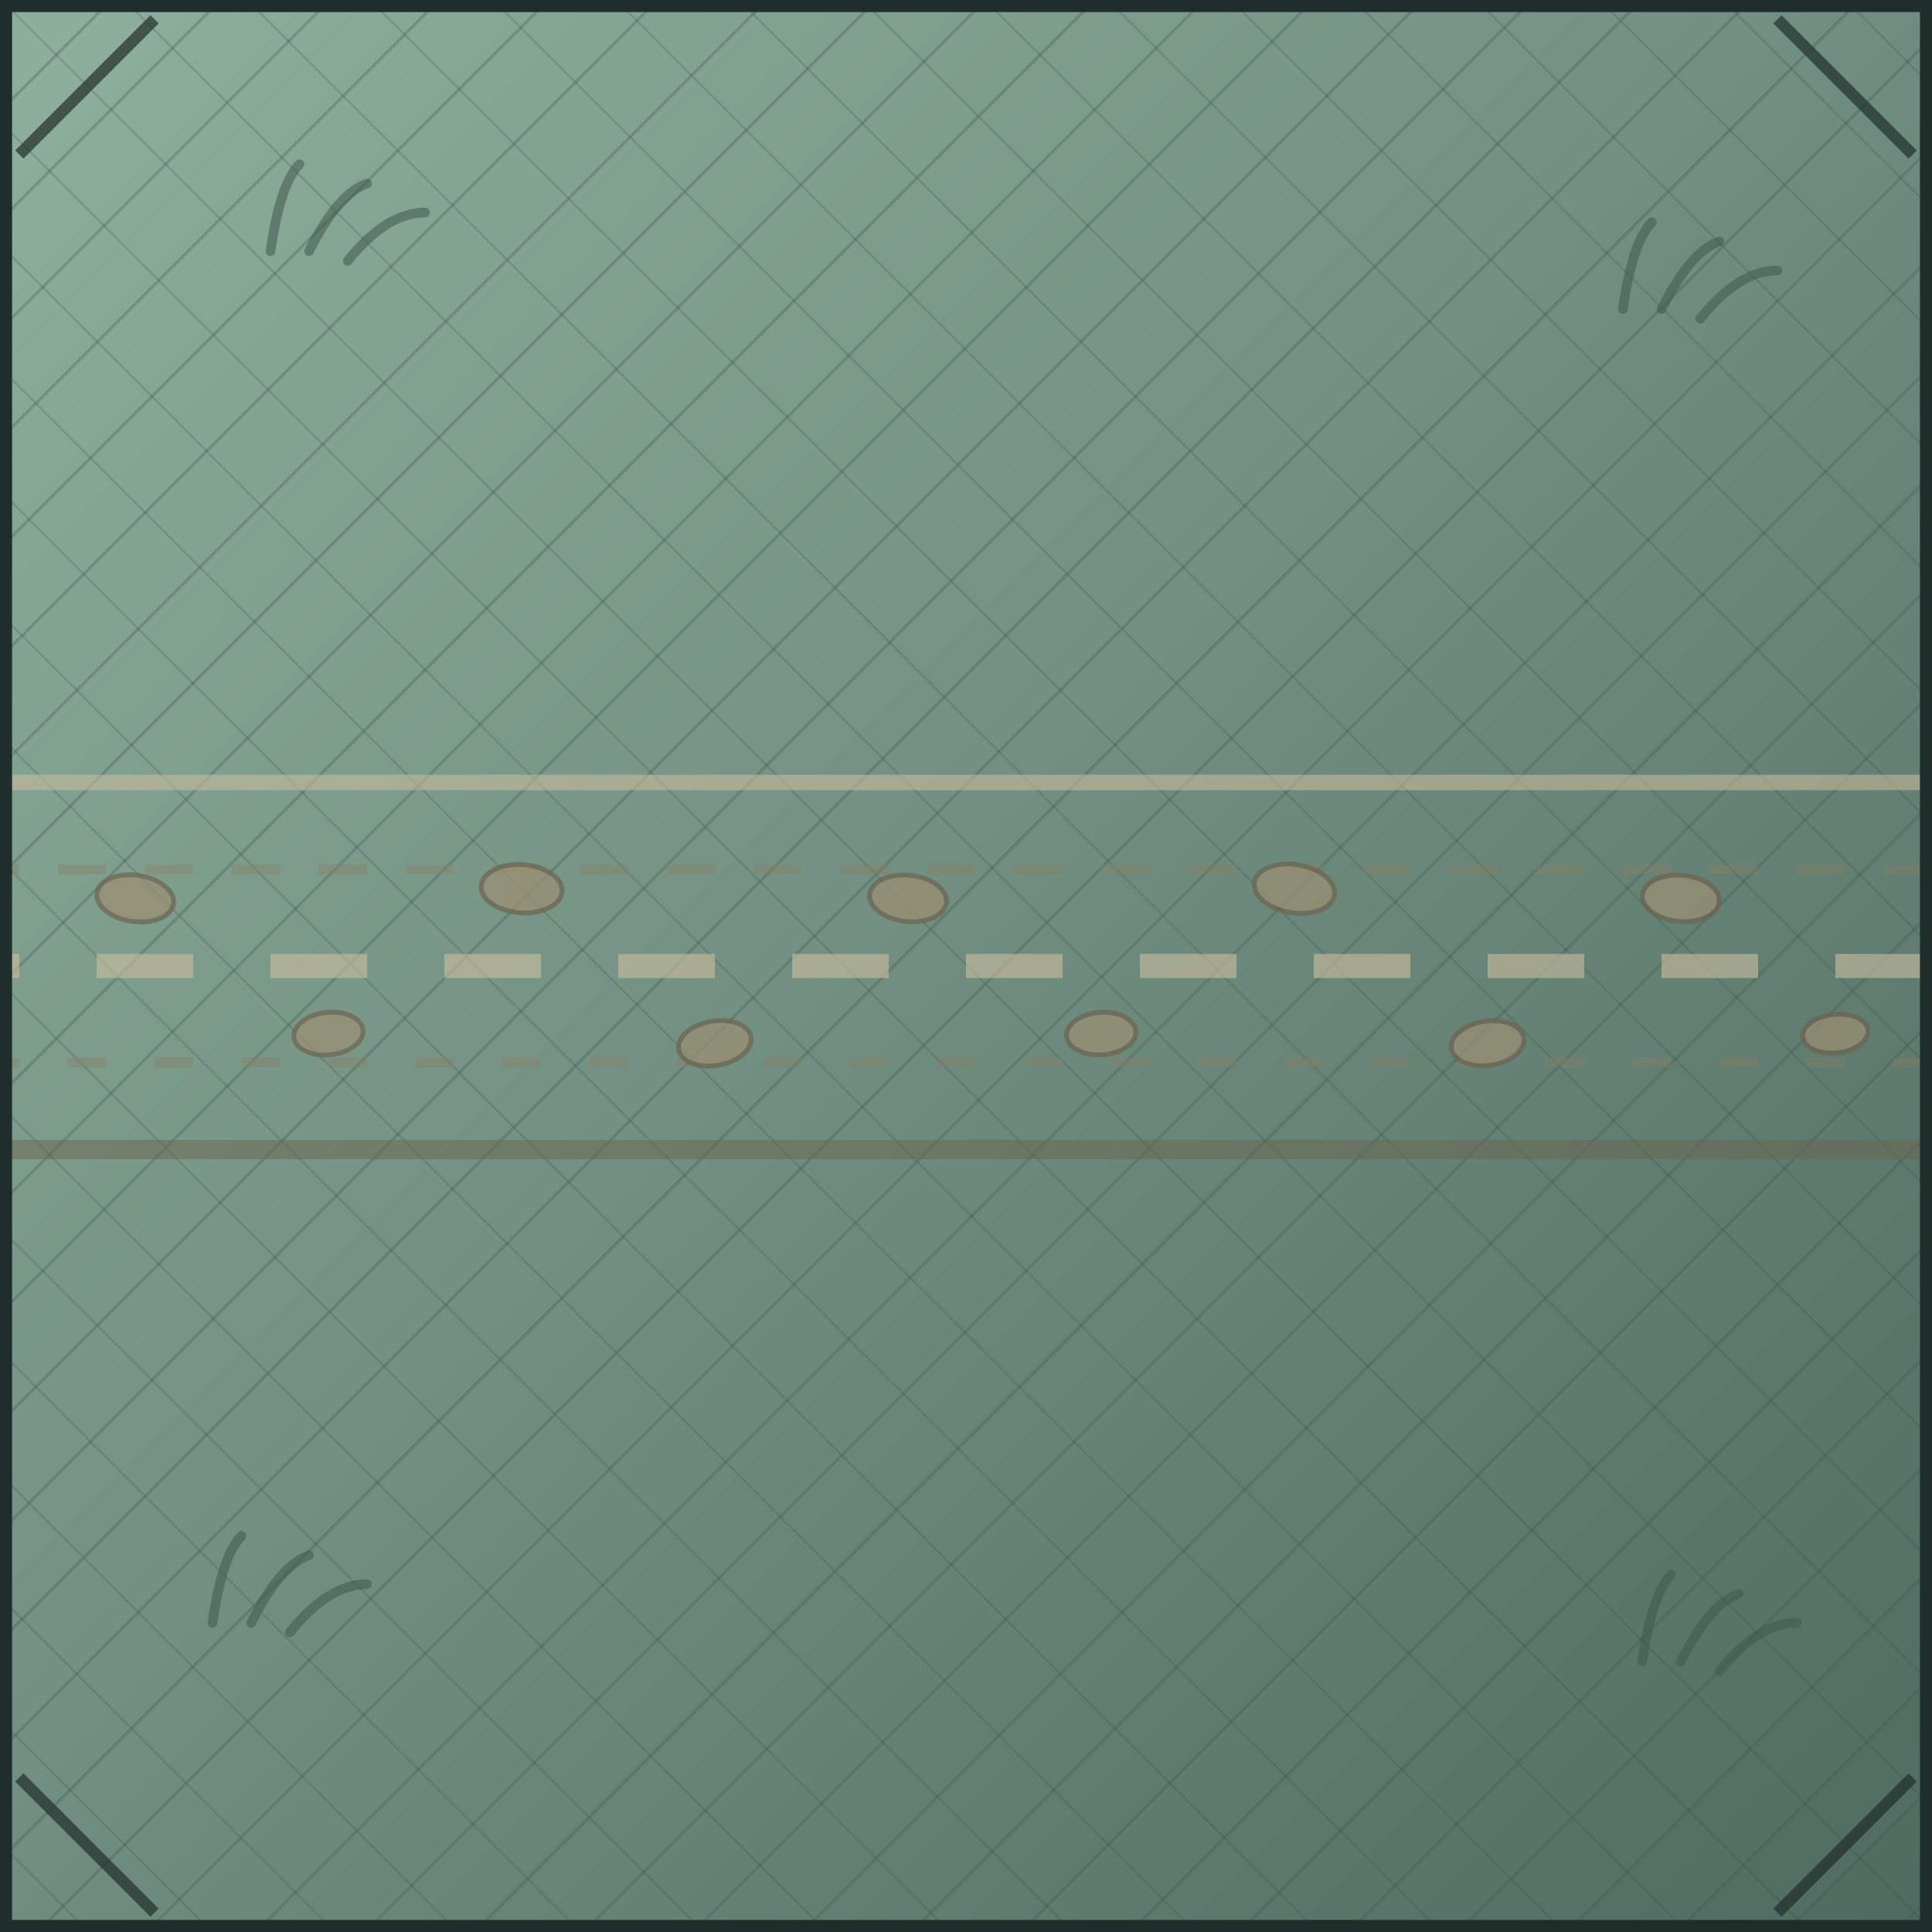
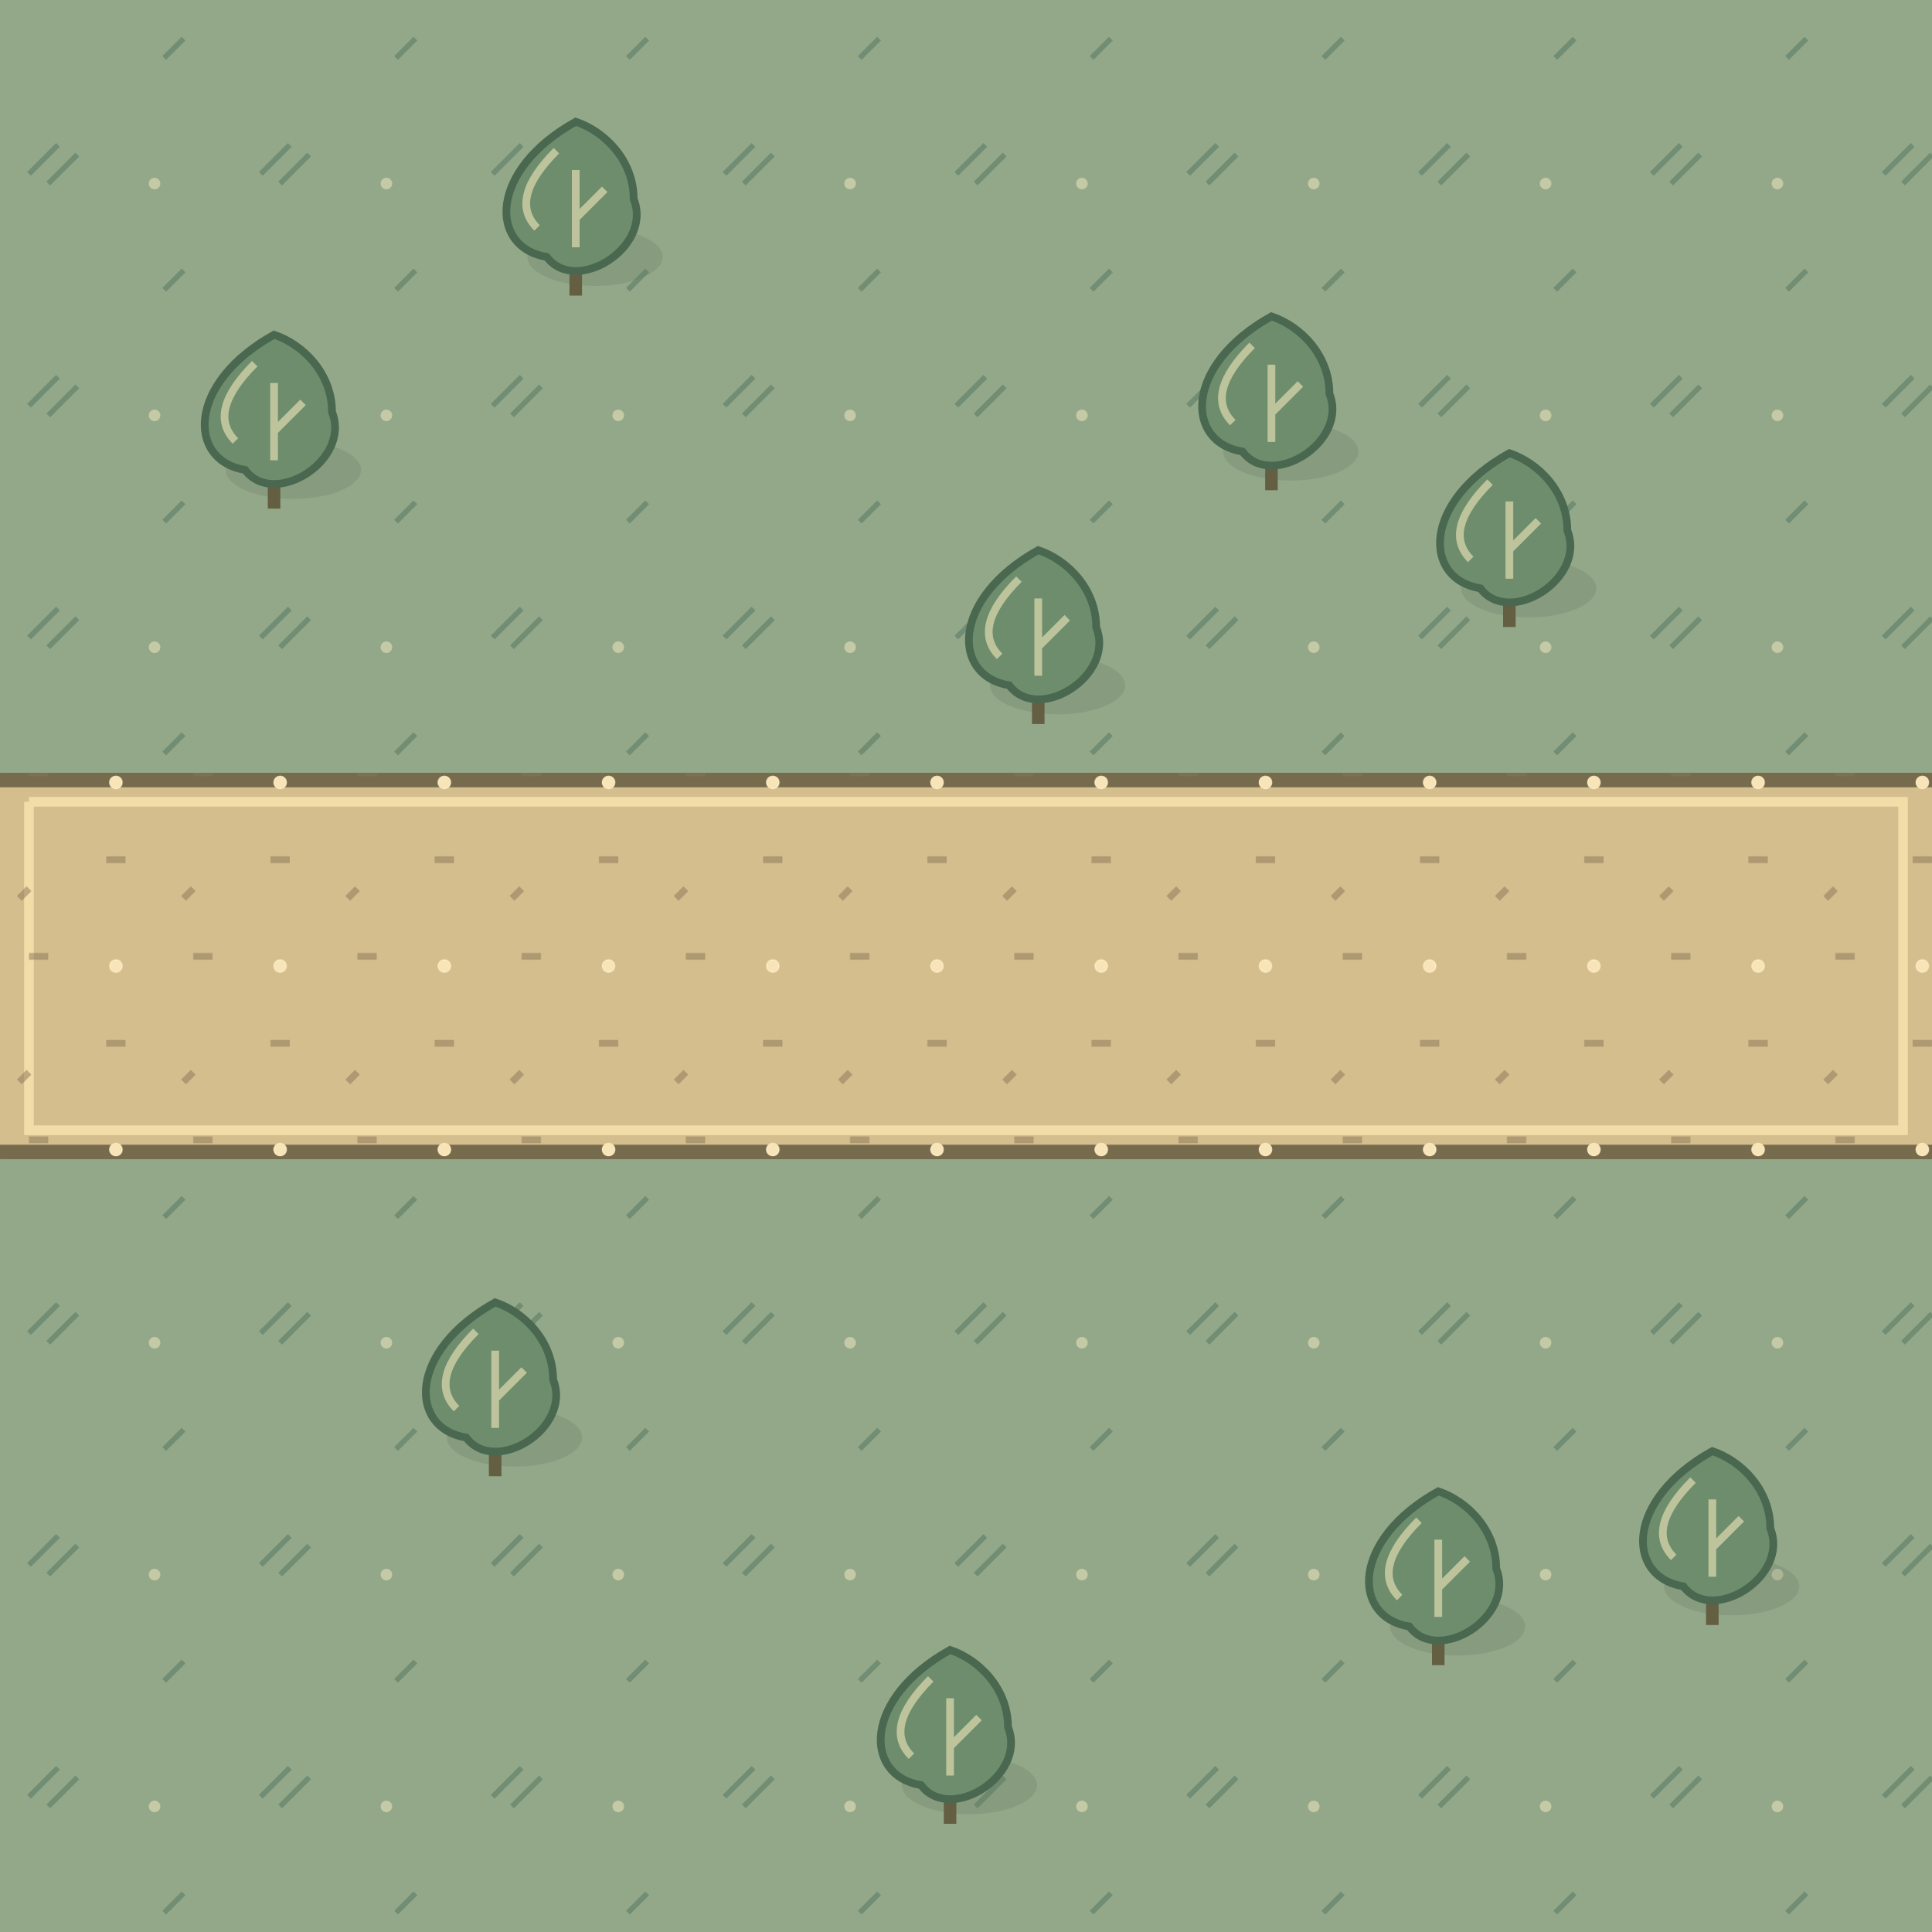
- <svg xmlns="http://www.w3.org/2000/svg" viewBox="0 0 200 200" width="200" height="200">
+ <svg xmlns="http://www.w3.org/2000/svg" width="200" height="200" viewBox="0 0 200 200">
  <defs>
-     <linearGradient id="grassGrad" x1="0" y1="0" x2="200" y2="200" gradientUnits="userSpaceOnUse">
-       <stop offset="0%" stop-color="#8FB09E" />
-       <stop offset="100%" stop-color="#4F6B60" />
-     </linearGradient>
-     <pattern id="hatchA" width="8" height="8" patternUnits="userSpaceOnUse" patternTransform="rotate(45)">
-       <line x1="0" y1="0" x2="0" y2="8" stroke="#3E574D" stroke-width="0.6" opacity="0.3" />
+     <pattern id="grass" width="24" height="24" patternUnits="userSpaceOnUse">
+       <path d="M3,18 l3,-3 m-1,4 3,-3 M17,6 l2,-2" fill="none" stroke="#4f715d" stroke-width=".55" opacity=".5" />
+       <circle cx="16" cy="19" r=".6" fill="#dfdab5" opacity=".65" />
    </pattern>
-     <pattern id="hatchB" width="9" height="9" patternUnits="userSpaceOnUse" patternTransform="rotate(-45)">
-       <line x1="0" y1="0" x2="0" y2="9" stroke="#2F473D" stroke-width="0.4" opacity="0.22" />
+     <pattern id="stone" width="24" height="16" patternUnits="userSpaceOnUse">
+       <path d="M0,0 H24 M0,8 H24 M12,0 V8 M0,8 V16 M24,8 V16" fill="none" stroke="#214e48" stroke-width=".55" opacity=".5" />
+       <path d="M1,1 H23 M1,9 H11" stroke="#9bc1a1" stroke-width=".5" opacity=".45" />
    </pattern>
-     <linearGradient id="roadGrad" x1="0" y1="0" x2="0" y2="1">
-       <stop offset="0%" stop-color="#C4B79C" />
-       <stop offset="55%" stop-color="#B7A98C" />
-       <stop offset="100%" stop-color="#98896C" />
-     </linearGradient>
+     <pattern id="hatch" width="5" height="5" patternUnits="userSpaceOnUse">
+       <path d="M-1,1 L1,-1 M0,5 L5,0 M4,6 L6,4" stroke="#193e38" stroke-width=".65" opacity=".4" />
+     </pattern>
+     <pattern id="gravel" width="17" height="19" patternUnits="userSpaceOnUse">
+       <path d="M3,4 h2 m6,9 h2 M2,17 l1,-1" stroke="#877455" stroke-width=".7" opacity=".5" />
+       <circle cx="12" cy="5" r=".7" fill="#f7e4b8" />
+     </pattern>
+     <clipPath id="canvas">
+       <rect width="200" height="200" />
+     </clipPath>
+     <clipPath id="road">
+       <path d="M199.000,120.000 L200.000,120.000 L200.000,80.000 L199.000,80.000 L1.000,80.000 L0.000,80.000 L0.000,120.000 L1.000,120.000 L199.000,120.000 Z" fill="white" />
+     </clipPath>
  </defs>
-   <rect data-structural="true" data-role="field-base" x="0" y="0" width="200" height="200" fill="url(#grassGrad)" />
-   <rect x="0" y="0" width="200" height="200" fill="url(#hatchA)" />
-   <rect x="0" y="0" width="200" height="200" fill="url(#hatchB)" />
-   <g stroke="#3E574D" stroke-width="1" stroke-linecap="round" fill="none" opacity="0.55">
-     <path d="M28,26 q1,-7 3,-9 M32,26 q3,-6 6,-7 M36,27 q4,-5 8,-5" />
-     <path d="M168,32 q1,-7 3,-9 M172,32 q3,-6 6,-7 M176,33 q4,-5 8,-5" />
-     <path d="M22,168 q1,-7 3,-9 M26,168 q3,-6 6,-7 M30,169 q4,-5 8,-5" />
-     <path d="M170,172 q1,-7 3,-9 M174,172 q3,-6 6,-7 M178,173 q4,-5 8,-5" />
-   </g>
-   <path data-structural="true" data-role="road" data-group="0" d="M200,100 L0,100" fill="none" stroke="url(#roadGrad)" stroke-width="40" stroke-linecap="butt" />
-   <path d="M200,81 L0,81" fill="none" stroke="#CDBE9E" stroke-width="1.6" opacity="0.55" />
-   <path d="M200,119 L0,119" fill="none" stroke="#6E6350" stroke-width="2" opacity="0.5" />
-   <path d="M200,90 L0,90" fill="none" stroke="#8A7C64" stroke-width="1" stroke-dasharray="5 4" opacity="0.4" />
-   <path d="M200,110 L0,110" fill="none" stroke="#8A7C64" stroke-width="1" stroke-dasharray="4 5" opacity="0.4" />
-   <g fill="#9C8E72" stroke="#6E6350" stroke-width="0.5" opacity="0.7">
-     <ellipse cx="14" cy="93" rx="4" ry="2.4" transform="rotate(8 14 93)" />
-     <ellipse cx="34" cy="107" rx="3.6" ry="2.2" transform="rotate(-6 34 107)" />
-     <ellipse cx="54" cy="92" rx="4.2" ry="2.5" transform="rotate(4 54 92)" />
-     <ellipse cx="74" cy="108" rx="3.8" ry="2.3" transform="rotate(-10 74 108)" />
-     <ellipse cx="94" cy="93" rx="4" ry="2.4" transform="rotate(6 94 93)" />
-     <ellipse cx="114" cy="107" rx="3.6" ry="2.2" transform="rotate(-4 114 107)" />
-     <ellipse cx="134" cy="92" rx="4.2" ry="2.5" transform="rotate(9 134 92)" />
-     <ellipse cx="154" cy="108" rx="3.8" ry="2.3" transform="rotate(-8 154 108)" />
-     <ellipse cx="174" cy="93" rx="4" ry="2.4" transform="rotate(5 174 93)" />
-     <ellipse cx="190" cy="107" rx="3.4" ry="2" transform="rotate(-6 190 107)" />
-   </g>
-   <path d="M200,100 L0,100" fill="none" stroke="#CDBE9E" stroke-width="2.5" stroke-dasharray="10 8" opacity="0.6" />
-   <rect data-structural="true" data-role="tile-border" x="0.5" y="0.5" width="199" height="199" fill="none" stroke="#1F2E2B" stroke-width="1.5" />
-   <g stroke="#1F2E2B" stroke-width="1.2" opacity="0.7">
-     <path d="M2,16 L16,2" />
-     <path d="M184,2 L198,16" />
-     <path d="M198,184 L184,198" />
-     <path d="M16,198 L2,184" />
+   <g clip-path="url(#canvas)">
+     <rect width="200" height="200" fill="#93a889" />
+     <rect width="200" height="200" fill="url(#grass)" />
+     <g transform="translate(28.37 43.65)">
+       <ellipse cx="2" cy="5" rx="7" ry="3" fill="#62785e" opacity=".25" />
+       <path d="M0,4 v5" stroke="#645e43" stroke-width="1.3" />
+       <path d="M0,-9 C-9,-4 -9,4 -3,5 C0,9 8,4 6,-1 C6,-5 3,-8 0,-9Z" fill="#6d8d6d" stroke="#49684f" stroke-width=".8" />
+       <path d="M-2,-6 Q-7,-1 -4,2 M0,-4 V4 M0,1 l3,-3" stroke="#bdc49c" stroke-width=".8" fill="none" />
+     </g>
+     <g transform="translate(131.62 41.75)">
+       <ellipse cx="2" cy="5" rx="7" ry="3" fill="#62785e" opacity=".25" />
+       <path d="M0,4 v5" stroke="#645e43" stroke-width="1.3" />
+       <path d="M0,-9 C-9,-4 -9,4 -3,5 C0,9 8,4 6,-1 C6,-5 3,-8 0,-9Z" fill="#6d8d6d" stroke="#49684f" stroke-width=".8" />
+       <path d="M-2,-6 Q-7,-1 -4,2 M0,-4 V4 M0,1 l3,-3" stroke="#bdc49c" stroke-width=".8" fill="none" />
+     </g>
+     <g transform="translate(177.26 159.22)">
+       <ellipse cx="2" cy="5" rx="7" ry="3" fill="#62785e" opacity=".25" />
+       <path d="M0,4 v5" stroke="#645e43" stroke-width="1.3" />
+       <path d="M0,-9 C-9,-4 -9,4 -3,5 C0,9 8,4 6,-1 C6,-5 3,-8 0,-9Z" fill="#6d8d6d" stroke="#49684f" stroke-width=".8" />
+       <path d="M-2,-6 Q-7,-1 -4,2 M0,-4 V4 M0,1 l3,-3" stroke="#bdc49c" stroke-width=".8" fill="none" />
+     </g>
+     <g transform="translate(156.25 55.91)">
+       <ellipse cx="2" cy="5" rx="7" ry="3" fill="#62785e" opacity=".25" />
+       <path d="M0,4 v5" stroke="#645e43" stroke-width="1.3" />
+       <path d="M0,-9 C-9,-4 -9,4 -3,5 C0,9 8,4 6,-1 C6,-5 3,-8 0,-9Z" fill="#6d8d6d" stroke="#49684f" stroke-width=".8" />
+       <path d="M-2,-6 Q-7,-1 -4,2 M0,-4 V4 M0,1 l3,-3" stroke="#bdc49c" stroke-width=".8" fill="none" />
+     </g>
+     <g transform="translate(98.35 179.80)">
+       <ellipse cx="2" cy="5" rx="7" ry="3" fill="#62785e" opacity=".25" />
+       <path d="M0,4 v5" stroke="#645e43" stroke-width="1.3" />
+       <path d="M0,-9 C-9,-4 -9,4 -3,5 C0,9 8,4 6,-1 C6,-5 3,-8 0,-9Z" fill="#6d8d6d" stroke="#49684f" stroke-width=".8" />
+       <path d="M-2,-6 Q-7,-1 -4,2 M0,-4 V4 M0,1 l3,-3" stroke="#bdc49c" stroke-width=".8" fill="none" />
+     </g>
+     <g transform="translate(51.26 143.82)">
+       <ellipse cx="2" cy="5" rx="7" ry="3" fill="#62785e" opacity=".25" />
+       <path d="M0,4 v5" stroke="#645e43" stroke-width="1.3" />
+       <path d="M0,-9 C-9,-4 -9,4 -3,5 C0,9 8,4 6,-1 C6,-5 3,-8 0,-9Z" fill="#6d8d6d" stroke="#49684f" stroke-width=".8" />
+       <path d="M-2,-6 Q-7,-1 -4,2 M0,-4 V4 M0,1 l3,-3" stroke="#bdc49c" stroke-width=".8" fill="none" />
+     </g>
+     <g transform="translate(107.48 65.95)">
+       <ellipse cx="2" cy="5" rx="7" ry="3" fill="#62785e" opacity=".25" />
+       <path d="M0,4 v5" stroke="#645e43" stroke-width="1.3" />
+       <path d="M0,-9 C-9,-4 -9,4 -3,5 C0,9 8,4 6,-1 C6,-5 3,-8 0,-9Z" fill="#6d8d6d" stroke="#49684f" stroke-width=".8" />
+       <path d="M-2,-6 Q-7,-1 -4,2 M0,-4 V4 M0,1 l3,-3" stroke="#bdc49c" stroke-width=".8" fill="none" />
+     </g>
+     <g transform="translate(148.89 163.38)">
+       <ellipse cx="2" cy="5" rx="7" ry="3" fill="#62785e" opacity=".25" />
+       <path d="M0,4 v5" stroke="#645e43" stroke-width="1.3" />
+       <path d="M0,-9 C-9,-4 -9,4 -3,5 C0,9 8,4 6,-1 C6,-5 3,-8 0,-9Z" fill="#6d8d6d" stroke="#49684f" stroke-width=".8" />
+       <path d="M-2,-6 Q-7,-1 -4,2 M0,-4 V4 M0,1 l3,-3" stroke="#bdc49c" stroke-width=".8" fill="none" />
+     </g>
+     <g transform="translate(59.60 21.60)">
+       <ellipse cx="2" cy="5" rx="7" ry="3" fill="#62785e" opacity=".25" />
+       <path d="M0,4 v5" stroke="#645e43" stroke-width="1.3" />
+       <path d="M0,-9 C-9,-4 -9,4 -3,5 C0,9 8,4 6,-1 C6,-5 3,-8 0,-9Z" fill="#6d8d6d" stroke="#49684f" stroke-width=".8" />
+       <path d="M-2,-6 Q-7,-1 -4,2 M0,-4 V4 M0,1 l3,-3" stroke="#bdc49c" stroke-width=".8" fill="none" />
+     </g>
+     <path d="M199.000,120.000 L200.000,120.000 L200.000,80.000 L199.000,80.000 L1.000,80.000 L0.000,80.000 L0.000,120.000 L1.000,120.000 L199.000,120.000 Z" fill="#d4be8e" />
+     <g clip-path="url(#road)">
+       <path d="M199.000,120.000 L199.999,120.000 M199.999,80.000 L199.000,80.000 L1.000,80.000 L0.001,80.000 M0.001,120.000 L1.000,120.000 L199.000,120.000" fill="none" stroke="#776b4e" stroke-width="3" />
+       <path d="M3.000,83.000 L3.000,117.000 L197.000,117.000 L197.000,83.000 L3.000,83.000" fill="none" stroke="#f2dca8" stroke-width="1" />
+       <rect width="200" height="200" fill="url(#gravel)" />
+     </g>
  </g>
</svg>
